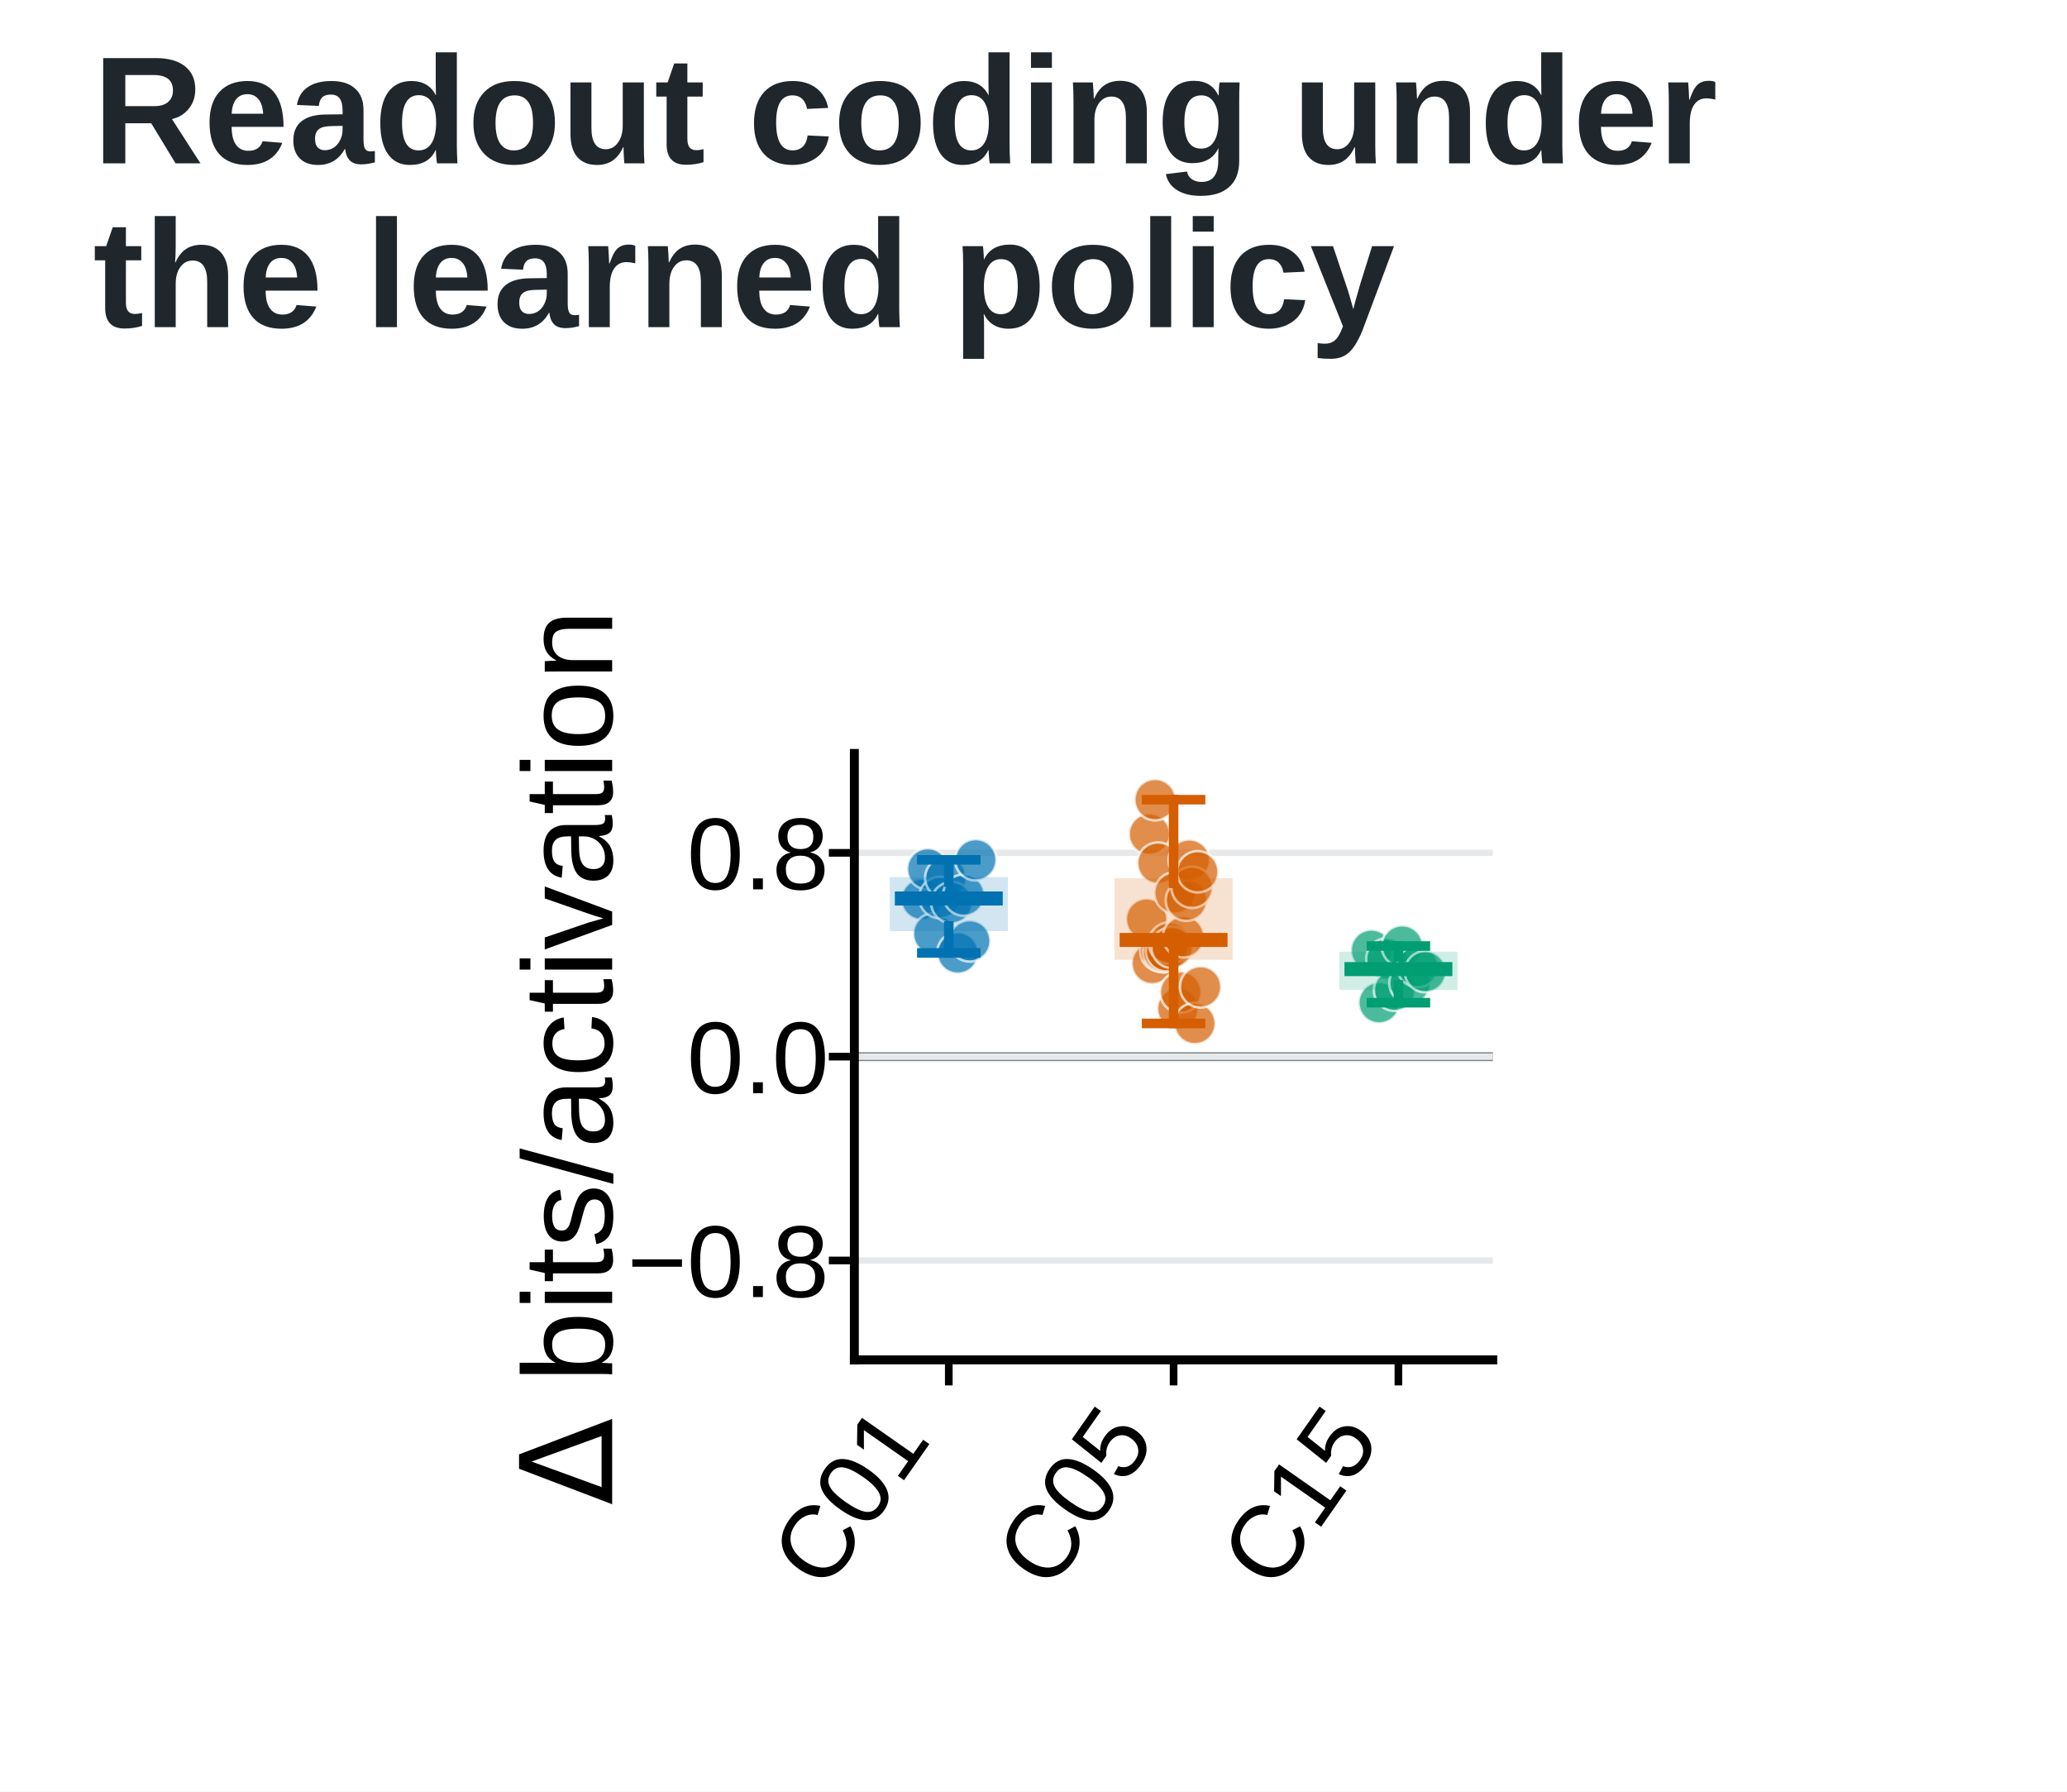
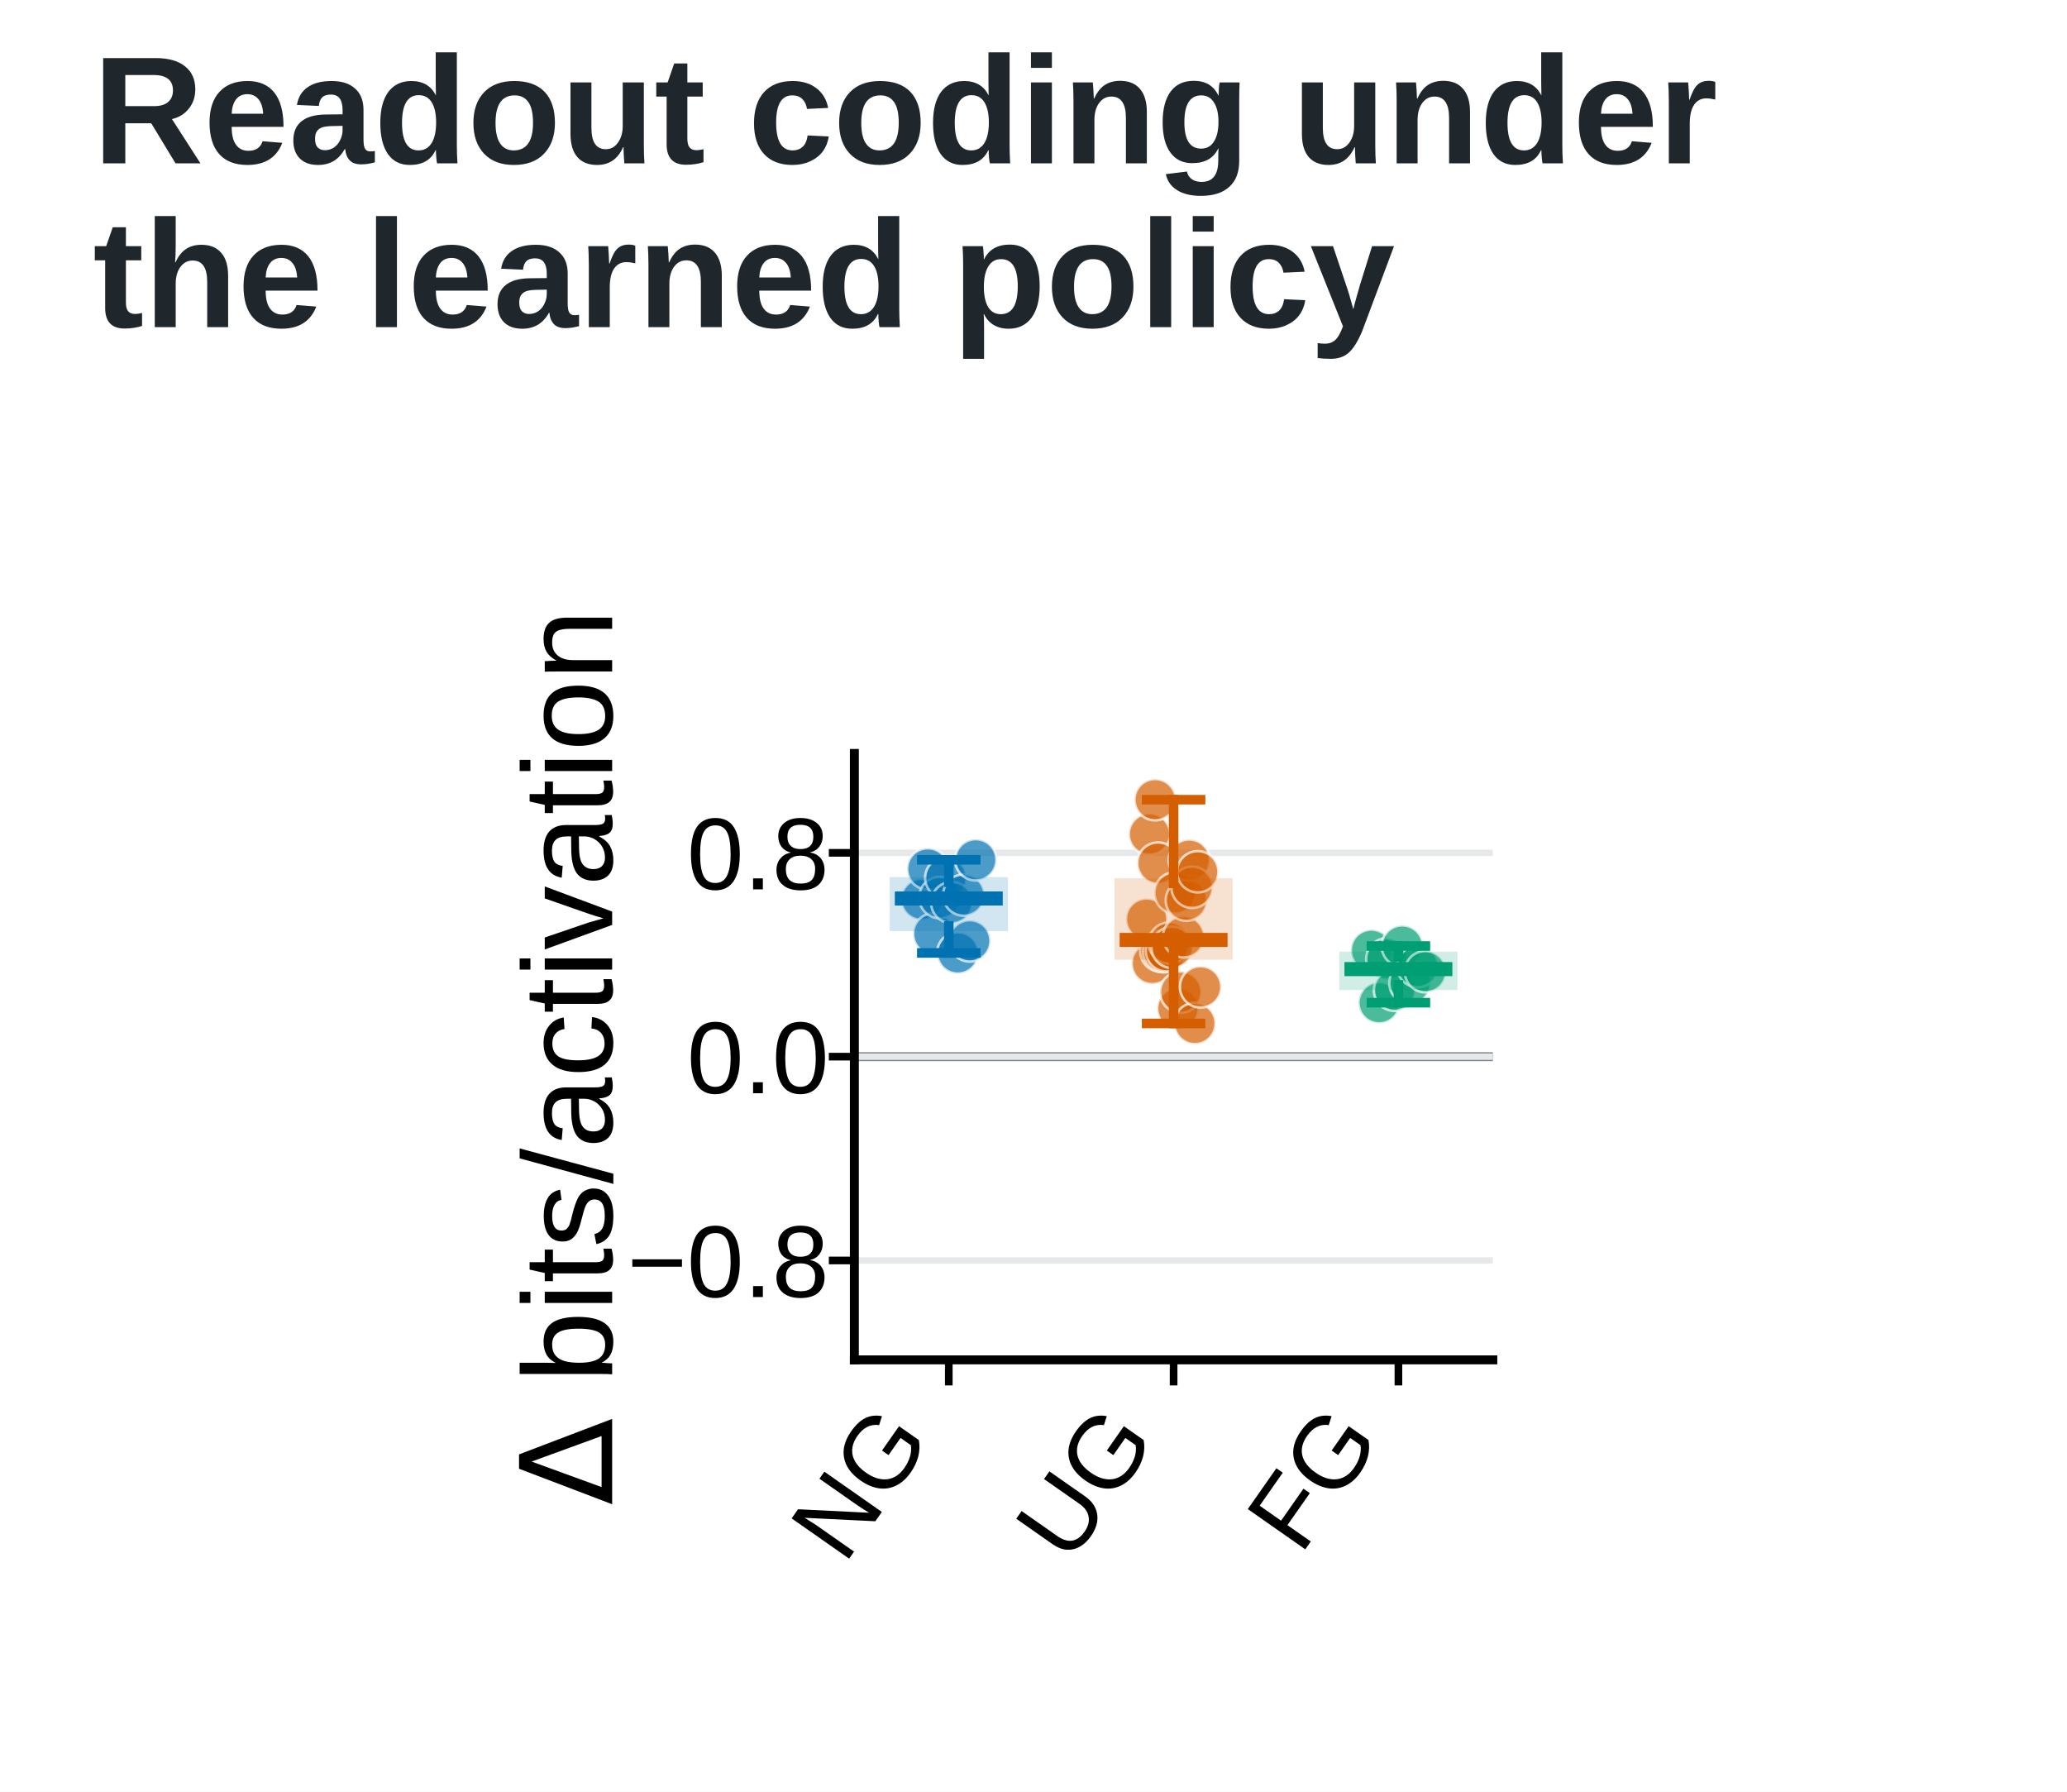
<svg xmlns="http://www.w3.org/2000/svg" xmlns:xlink="http://www.w3.org/1999/xlink" width="162pt" height="140.4pt" viewBox="0 0 162 140.4" version="1.1">
  <defs>
    <style type="text/css">*{stroke-linejoin: round; stroke-linecap: butt}</style>
  </defs>
  <g id="figure_1">
    <g id="patch_1">
      <path d="M 0 140.4 L 162 140.4 L 162 0 L 0 0 z " style="fill: #ffffff" />
    </g>
    <g id="axes_1">
      <g id="patch_2">
        <path d="M 66.96 106.56 L 117 106.56 L 117 59.04 L 66.96 59.04 z " style="fill: #ffffff" />
      </g>
      <g id="line2d_1">
        <path d="M 66.96 82.8 L 117 82.8 " clip-path="url(#pd6833d526d)" style="fill: none; stroke: #7d858a; stroke-width: 0.7; stroke-linecap: square" />
      </g>
      <g id="matplotlib.axis_1">
        <g id="xtick_1">
          <g id="line2d_2">
            <defs>
              <path id="m8e8d9a8fae" d="M 0 0 L 0 2 " style="stroke: #000000; stroke-width: 0.6" />
            </defs>
            <g>
              <use xlink:href="#m8e8d9a8fae" x="74.36" y="106.56" style="stroke: #000000; stroke-width: 0.6" />
            </g>
          </g>
          <g id="text_1">
-             <text style="font-size: 8px; font-family: 'Arial'" transform="translate(64.6406 124.8655) rotate(-55)">C01</text>
+             <text style="font-size: 8px; font-family: 'Arial'" transform="translate(66.17491 122.6743) rotate(-55)">NG</text>
          </g>
        </g>
        <g id="xtick_2">
          <g id="line2d_3">
            <g>
              <use xlink:href="#m8e8d9a8fae" x="91.98" y="106.56" style="stroke: #000000; stroke-width: 0.6" />
            </g>
          </g>
          <g id="text_2">
-             <text style="font-size: 8px; font-family: 'Arial'" transform="translate(82.26031 124.8655) rotate(-55)">C05</text>
+             <text style="font-size: 8px; font-family: 'Arial'" transform="translate(83.79463 122.6743) rotate(-55)">UG</text>
          </g>
        </g>
        <g id="xtick_3">
          <g id="line2d_4">
            <g>
              <use xlink:href="#m8e8d9a8fae" x="109.6" y="106.56" style="stroke: #000000; stroke-width: 0.6" />
            </g>
          </g>
          <g id="text_3">
-             <text style="font-size: 8px; font-family: 'Arial'" transform="translate(99.88003 124.8655) rotate(-55)">C15</text>
+             <text style="font-size: 8px; font-family: 'Arial'" transform="translate(101.9255 121.9442) rotate(-55)">FG</text>
          </g>
        </g>
      </g>
      <g id="matplotlib.axis_2">
        <g id="ytick_1">
          <g id="line2d_5">
            <path d="M 66.96 98.772 L 117 98.772 " clip-path="url(#pd6833d526d)" style="fill: none; stroke: #e6e8e9; stroke-width: 0.5; stroke-linecap: square" />
          </g>
          <g id="line2d_6">
            <defs>
              <path id="m2e3f482a18" d="M 0 0 L -2 0 " style="stroke: #000000; stroke-width: 0.6" />
            </defs>
            <g>
              <use xlink:href="#m2e3f482a18" x="66.96" y="98.772" style="stroke: #000000; stroke-width: 0.6" />
            </g>
          </g>
          <g id="text_4">
            <text style="font-size: 8px; font-family: 'Arial'; text-anchor: end" x="64.96" y="101.636" transform="rotate(-0 64.96 101.6356)">−0.8</text>
          </g>
        </g>
        <g id="ytick_2">
          <g id="line2d_7">
            <path d="M 66.96 82.8 L 117 82.8 " clip-path="url(#pd6833d526d)" style="fill: none; stroke: #e6e8e9; stroke-width: 0.5; stroke-linecap: square" />
          </g>
          <g id="line2d_8">
            <g>
              <use xlink:href="#m2e3f482a18" x="66.96" y="82.8" style="stroke: #000000; stroke-width: 0.6" />
            </g>
          </g>
          <g id="text_5">
            <text style="font-size: 8px; font-family: 'Arial'; text-anchor: end" x="64.96" y="85.663" transform="rotate(-0 64.96 85.66312)">0.0</text>
          </g>
        </g>
        <g id="ytick_3">
          <g id="line2d_9">
            <path d="M 66.96 66.828 L 117 66.828 " clip-path="url(#pd6833d526d)" style="fill: none; stroke: #e6e8e9; stroke-width: 0.5; stroke-linecap: square" />
          </g>
          <g id="line2d_10">
            <g>
              <use xlink:href="#m2e3f482a18" x="66.96" y="66.828" style="stroke: #000000; stroke-width: 0.6" />
            </g>
          </g>
          <g id="text_6">
            <text style="font-size: 8px; font-family: 'Arial'; text-anchor: end" x="64.96" y="69.691" transform="rotate(-0 64.96 69.69068)">0.8</text>
          </g>
        </g>
        <g id="text_7">
          <g transform="translate(48.68 117.95) rotate(-90)">
            <text>
              <tspan x="0" y="-0.703" style="font-size: 10px; font-family: 'DejaVu Sans'">Δ</tspan>
              <tspan x="6.841" y="-0.703" style="font-size: 10px; font-family: 'Arial'"> </tspan>
              <tspan x="9.619" y="-0.703" style="font-size: 10px; font-family: 'Arial'">b</tspan>
              <tspan x="15.181" y="-0.703" style="font-size: 10px; font-family: 'Arial'">i</tspan>
              <tspan x="17.402" y="-0.703" style="font-size: 10px; font-family: 'Arial'">t</tspan>
              <tspan x="20.181" y="-0.703" style="font-size: 10px; font-family: 'Arial'">s</tspan>
              <tspan x="25.181" y="-0.703" style="font-size: 10px; font-family: 'Arial'">/</tspan>
              <tspan x="27.959" y="-0.703" style="font-size: 10px; font-family: 'Arial'">a</tspan>
              <tspan x="33.521" y="-0.703" style="font-size: 10px; font-family: 'Arial'">c</tspan>
              <tspan x="38.521" y="-0.703" style="font-size: 10px; font-family: 'Arial'">t</tspan>
              <tspan x="41.299" y="-0.703" style="font-size: 10px; font-family: 'Arial'">i</tspan>
              <tspan x="43.521" y="-0.703" style="font-size: 10px; font-family: 'Arial'">v</tspan>
              <tspan x="48.521" y="-0.703" style="font-size: 10px; font-family: 'Arial'">a</tspan>
              <tspan x="54.082" y="-0.703" style="font-size: 10px; font-family: 'Arial'">t</tspan>
              <tspan x="56.86" y="-0.703" style="font-size: 10px; font-family: 'Arial'">i</tspan>
              <tspan x="59.082" y="-0.703" style="font-size: 10px; font-family: 'Arial'">o</tspan>
              <tspan x="64.644" y="-0.703" style="font-size: 10px; font-family: 'Arial'">n</tspan>
            </text>
          </g>
        </g>
      </g>
      <g id="PathCollection_1">
        <defs>
          <path id="md582424cbe" d="M 0 1.62 C 0.43 1.62 0.842 1.449 1.146 1.146 C 1.449 0.842 1.62 0.43 1.62 0 C 1.62 -0.43 1.449 -0.842 1.146 -1.146 C 0.842 -1.449 0.43 -1.62 0 -1.62 C -0.43 -1.62 -0.842 -1.449 -1.146 -1.146 C -1.449 -0.842 -1.62 -0.43 -1.62 0 C -1.62 0.43 -1.449 0.842 -1.146 1.146 C -0.842 1.449 -0.43 1.62 0 1.62 z " style="stroke: #ffffff; stroke-opacity: 0.7; stroke-width: 0.2" />
        </defs>
        <g clip-path="url(#pd6833d526d)">
          <use xlink:href="#md582424cbe" x="72.246" y="70.474" style="fill: #0072b2; fill-opacity: 0.7; stroke: #ffffff; stroke-opacity: 0.7; stroke-width: 0.2" />
          <use xlink:href="#md582424cbe" x="72.716" y="68.087" style="fill: #0072b2; fill-opacity: 0.7; stroke: #ffffff; stroke-opacity: 0.7; stroke-width: 0.2" />
          <use xlink:href="#md582424cbe" x="73.186" y="73.173" style="fill: #0072b2; fill-opacity: 0.7; stroke: #ffffff; stroke-opacity: 0.7; stroke-width: 0.2" />
          <use xlink:href="#md582424cbe" x="73.655" y="70.335" style="fill: #0072b2; fill-opacity: 0.7; stroke: #ffffff; stroke-opacity: 0.7; stroke-width: 0.2" />
          <use xlink:href="#md582424cbe" x="74.125" y="68.793" style="fill: #0072b2; fill-opacity: 0.7; stroke: #ffffff; stroke-opacity: 0.7; stroke-width: 0.2" />
          <use xlink:href="#md582424cbe" x="74.595" y="70.729" style="fill: #0072b2; fill-opacity: 0.7; stroke: #ffffff; stroke-opacity: 0.7; stroke-width: 0.2" />
          <use xlink:href="#md582424cbe" x="75.065" y="74.67" style="fill: #0072b2; fill-opacity: 0.7; stroke: #ffffff; stroke-opacity: 0.7; stroke-width: 0.2" />
          <use xlink:href="#md582424cbe" x="75.535" y="70.139" style="fill: #0072b2; fill-opacity: 0.7; stroke: #ffffff; stroke-opacity: 0.7; stroke-width: 0.2" />
          <use xlink:href="#md582424cbe" x="76.005" y="73.729" style="fill: #0072b2; fill-opacity: 0.7; stroke: #ffffff; stroke-opacity: 0.7; stroke-width: 0.2" />
          <use xlink:href="#md582424cbe" x="76.475" y="67.376" style="fill: #0072b2; fill-opacity: 0.7; stroke: #ffffff; stroke-opacity: 0.7; stroke-width: 0.2" />
        </g>
      </g>
      <g id="PathCollection_2">
        <defs>
          <path id="m32584ed796" d="M 0 1.62 C 0.43 1.62 0.842 1.449 1.146 1.146 C 1.449 0.842 1.62 0.43 1.62 0 C 1.62 -0.43 1.449 -0.842 1.146 -1.146 C 0.842 -1.449 0.43 -1.62 0 -1.62 C -0.43 -1.62 -0.842 -1.449 -1.146 -1.146 C -1.449 -0.842 -1.62 -0.43 -1.62 0 C -1.62 0.43 -1.449 0.842 -1.146 1.146 C -0.842 1.449 -0.43 1.62 0 1.62 z " style="stroke: #ffffff; stroke-opacity: 0.7; stroke-width: 0.2" />
        </defs>
        <g clip-path="url(#pd6833d526d)">
          <use xlink:href="#m32584ed796" x="89.866" y="72.02" style="fill: #d55e00; fill-opacity: 0.7; stroke: #ffffff; stroke-opacity: 0.7; stroke-width: 0.2" />
          <use xlink:href="#m32584ed796" x="90.088" y="65.36" style="fill: #d55e00; fill-opacity: 0.7; stroke: #ffffff; stroke-opacity: 0.7; stroke-width: 0.2" />
          <use xlink:href="#m32584ed796" x="90.311" y="75.496" style="fill: #d55e00; fill-opacity: 0.7; stroke: #ffffff; stroke-opacity: 0.7; stroke-width: 0.2" />
          <use xlink:href="#m32584ed796" x="90.533" y="62.664" style="fill: #d55e00; fill-opacity: 0.7; stroke: #ffffff; stroke-opacity: 0.7; stroke-width: 0.2" />
          <use xlink:href="#m32584ed796" x="90.756" y="67.633" style="fill: #d55e00; fill-opacity: 0.7; stroke: #ffffff; stroke-opacity: 0.7; stroke-width: 0.2" />
          <use xlink:href="#m32584ed796" x="90.978" y="74.53" style="fill: #d55e00; fill-opacity: 0.7; stroke: #ffffff; stroke-opacity: 0.7; stroke-width: 0.2" />
          <use xlink:href="#m32584ed796" x="91.201" y="74.578" style="fill: #d55e00; fill-opacity: 0.7; stroke: #ffffff; stroke-opacity: 0.7; stroke-width: 0.2" />
          <use xlink:href="#m32584ed796" x="91.424" y="74.506" style="fill: #d55e00; fill-opacity: 0.7; stroke: #ffffff; stroke-opacity: 0.7; stroke-width: 0.2" />
          <use xlink:href="#m32584ed796" x="91.646" y="73.895" style="fill: #d55e00; fill-opacity: 0.7; stroke: #ffffff; stroke-opacity: 0.7; stroke-width: 0.2" />
          <use xlink:href="#m32584ed796" x="91.869" y="74.238" style="fill: #d55e00; fill-opacity: 0.7; stroke: #ffffff; stroke-opacity: 0.7; stroke-width: 0.2" />
          <use xlink:href="#m32584ed796" x="92.091" y="69.962" style="fill: #d55e00; fill-opacity: 0.7; stroke: #ffffff; stroke-opacity: 0.7; stroke-width: 0.2" />
          <use xlink:href="#m32584ed796" x="92.314" y="79.028" style="fill: #d55e00; fill-opacity: 0.7; stroke: #ffffff; stroke-opacity: 0.7; stroke-width: 0.2" />
          <use xlink:href="#m32584ed796" x="92.536" y="77.74" style="fill: #d55e00; fill-opacity: 0.7; stroke: #ffffff; stroke-opacity: 0.7; stroke-width: 0.2" />
          <use xlink:href="#m32584ed796" x="92.759" y="73.411" style="fill: #d55e00; fill-opacity: 0.7; stroke: #ffffff; stroke-opacity: 0.7; stroke-width: 0.2" />
          <use xlink:href="#m32584ed796" x="92.982" y="70.541" style="fill: #d55e00; fill-opacity: 0.7; stroke: #ffffff; stroke-opacity: 0.7; stroke-width: 0.2" />
          <use xlink:href="#m32584ed796" x="93.204" y="67.401" style="fill: #d55e00; fill-opacity: 0.7; stroke: #ffffff; stroke-opacity: 0.7; stroke-width: 0.2" />
          <use xlink:href="#m32584ed796" x="93.427" y="69.528" style="fill: #d55e00; fill-opacity: 0.7; stroke: #ffffff; stroke-opacity: 0.7; stroke-width: 0.2" />
          <use xlink:href="#m32584ed796" x="93.649" y="80.197" style="fill: #d55e00; fill-opacity: 0.7; stroke: #ffffff; stroke-opacity: 0.7; stroke-width: 0.2" />
          <use xlink:href="#m32584ed796" x="93.872" y="68.311" style="fill: #d55e00; fill-opacity: 0.7; stroke: #ffffff; stroke-opacity: 0.7; stroke-width: 0.2" />
          <use xlink:href="#m32584ed796" x="94.094" y="77.333" style="fill: #d55e00; fill-opacity: 0.7; stroke: #ffffff; stroke-opacity: 0.7; stroke-width: 0.2" />
        </g>
      </g>
      <g id="PathCollection_3">
        <defs>
          <path id="mbeb117c654" d="M 0 1.62 C 0.43 1.62 0.842 1.449 1.146 1.146 C 1.449 0.842 1.62 0.43 1.62 0 C 1.62 -0.43 1.449 -0.842 1.146 -1.146 C 0.842 -1.449 0.43 -1.62 0 -1.62 C -0.43 -1.62 -0.842 -1.449 -1.146 -1.146 C -1.449 -0.842 -1.62 -0.43 -1.62 0 C -1.62 0.43 -1.449 0.842 -1.146 1.146 C -0.842 1.449 -0.43 1.62 0 1.62 z " style="stroke: #ffffff; stroke-opacity: 0.7; stroke-width: 0.2" />
        </defs>
        <g clip-path="url(#pd6833d526d)">
          <use xlink:href="#mbeb117c654" x="107.485" y="74.462" style="fill: #009e73; fill-opacity: 0.7; stroke: #ffffff; stroke-opacity: 0.7; stroke-width: 0.2" />
          <use xlink:href="#mbeb117c654" x="108.089" y="78.572" style="fill: #009e73; fill-opacity: 0.7; stroke: #ffffff; stroke-opacity: 0.7; stroke-width: 0.2" />
          <use xlink:href="#mbeb117c654" x="108.694" y="75.144" style="fill: #009e73; fill-opacity: 0.7; stroke: #ffffff; stroke-opacity: 0.7; stroke-width: 0.2" />
          <use xlink:href="#mbeb117c654" x="109.298" y="77.598" style="fill: #009e73; fill-opacity: 0.7; stroke: #ffffff; stroke-opacity: 0.7; stroke-width: 0.2" />
          <use xlink:href="#mbeb117c654" x="109.902" y="74.131" style="fill: #009e73; fill-opacity: 0.7; stroke: #ffffff; stroke-opacity: 0.7; stroke-width: 0.2" />
          <use xlink:href="#mbeb117c654" x="110.506" y="77.034" style="fill: #009e73; fill-opacity: 0.7; stroke: #ffffff; stroke-opacity: 0.7; stroke-width: 0.2" />
          <use xlink:href="#mbeb117c654" x="111.11" y="75.737" style="fill: #009e73; fill-opacity: 0.7; stroke: #ffffff; stroke-opacity: 0.7; stroke-width: 0.2" />
          <use xlink:href="#mbeb117c654" x="111.714" y="76.141" style="fill: #009e73; fill-opacity: 0.7; stroke: #ffffff; stroke-opacity: 0.7; stroke-width: 0.2" />
        </g>
      </g>
      <g id="patch_3">
        <path d="M 66.96 106.56 L 66.96 59.04 " style="fill: none; stroke: #000000; stroke-width: 0.7; stroke-linejoin: miter; stroke-linecap: square" />
      </g>
      <g id="patch_4">
        <path d="M 66.96 106.56 L 117 106.56 " style="fill: none; stroke: #000000; stroke-width: 0.7; stroke-linejoin: miter; stroke-linecap: square" />
      </g>
      <g id="patch_5">
        <path d="M 70.132 72.562 L 78.589 72.562 L 78.589 69.129 L 70.132 69.129 L 70.132 72.562 z " clip-path="url(#pd6833d526d)" style="fill: #0072b2; opacity: 0.18; stroke: #0072b2; stroke-width: 0.8; stroke-linejoin: miter" />
      </g>
      <g id="patch_6">
        <path d="M 87.751 74.807 L 96.209 74.807 L 96.209 69.223 L 87.751 69.223 L 87.751 74.807 z " clip-path="url(#pd6833d526d)" style="fill: #d55e00; opacity: 0.18; stroke: #d55e00; stroke-width: 0.8; stroke-linejoin: miter" />
      </g>
      <g id="patch_7">
        <path d="M 105.371 77.175 L 113.828 77.175 L 113.828 74.973 L 105.371 74.973 L 105.371 77.175 z " clip-path="url(#pd6833d526d)" style="fill: #009e73; opacity: 0.18; stroke: #009e73; stroke-width: 0.8; stroke-linejoin: miter" />
      </g>
      <g id="line2d_11">
        <path d="M 74.36 72.562 L 74.36 74.67 " clip-path="url(#pd6833d526d)" style="fill: none; stroke: #0072b2; stroke-width: 0.75; stroke-linecap: square" />
      </g>
      <g id="line2d_12">
        <path d="M 74.36 69.129 L 74.36 67.376 " clip-path="url(#pd6833d526d)" style="fill: none; stroke: #0072b2; stroke-width: 0.75; stroke-linecap: square" />
      </g>
      <g id="line2d_13">
        <path d="M 72.246 74.67 L 76.475 74.67 " clip-path="url(#pd6833d526d)" style="fill: none; stroke: #0072b2; stroke-width: 0.75; stroke-linecap: square" />
      </g>
      <g id="line2d_14">
        <path d="M 72.246 67.376 L 76.475 67.376 " clip-path="url(#pd6833d526d)" style="fill: none; stroke: #0072b2; stroke-width: 0.75; stroke-linecap: square" />
      </g>
      <g id="line2d_15">
        <path d="M 70.132 70.405 L 78.589 70.405 " clip-path="url(#pd6833d526d)" style="fill: none; stroke: #0072b2; stroke-width: 1.1" />
      </g>
      <g id="line2d_16">
        <path d="M 91.98 74.807 L 91.98 80.197 " clip-path="url(#pd6833d526d)" style="fill: none; stroke: #d55e00; stroke-width: 0.75; stroke-linecap: square" />
      </g>
      <g id="line2d_17">
        <path d="M 91.98 69.223 L 91.98 62.664 " clip-path="url(#pd6833d526d)" style="fill: none; stroke: #d55e00; stroke-width: 0.75; stroke-linecap: square" />
      </g>
      <g id="line2d_18">
        <path d="M 89.866 80.197 L 94.094 80.197 " clip-path="url(#pd6833d526d)" style="fill: none; stroke: #d55e00; stroke-width: 0.75; stroke-linecap: square" />
      </g>
      <g id="line2d_19">
        <path d="M 89.866 62.664 L 94.094 62.664 " clip-path="url(#pd6833d526d)" style="fill: none; stroke: #d55e00; stroke-width: 0.75; stroke-linecap: square" />
      </g>
      <g id="line2d_20">
        <path d="M 87.751 73.653 L 96.209 73.653 " clip-path="url(#pd6833d526d)" style="fill: none; stroke: #d55e00; stroke-width: 1.1" />
      </g>
      <g id="line2d_21">
        <path d="M 109.6 77.175 L 109.6 78.572 " clip-path="url(#pd6833d526d)" style="fill: none; stroke: #009e73; stroke-width: 0.75; stroke-linecap: square" />
      </g>
      <g id="line2d_22">
        <path d="M 109.6 74.973 L 109.6 74.131 " clip-path="url(#pd6833d526d)" style="fill: none; stroke: #009e73; stroke-width: 0.75; stroke-linecap: square" />
      </g>
      <g id="line2d_23">
        <path d="M 107.485 78.572 L 111.714 78.572 " clip-path="url(#pd6833d526d)" style="fill: none; stroke: #009e73; stroke-width: 0.75; stroke-linecap: square" />
      </g>
      <g id="line2d_24">
        <path d="M 107.485 74.131 L 111.714 74.131 " clip-path="url(#pd6833d526d)" style="fill: none; stroke: #009e73; stroke-width: 0.75; stroke-linecap: square" />
      </g>
      <g id="line2d_25">
        <path d="M 105.371 75.939 L 113.828 75.939 " clip-path="url(#pd6833d526d)" style="fill: none; stroke: #009e73; stroke-width: 1.1" />
      </g>
    </g>
    <g id="text_8">
      <text style="font-weight: 700; font-size: 12px; font-family: 'Arial'; fill: #20272c" transform="translate(7.29 12.80138)">Readout coding under</text>
      <text style="font-weight: 700; font-size: 12px; font-family: 'Arial'; fill: #20272c" transform="translate(7.29 25.63425)">the learned policy</text>
    </g>
  </g>
  <defs>
    <clipPath id="pd6833d526d">
      <rect x="66.96" y="59.04" width="50.04" height="47.52" />
    </clipPath>
  </defs>
</svg>
